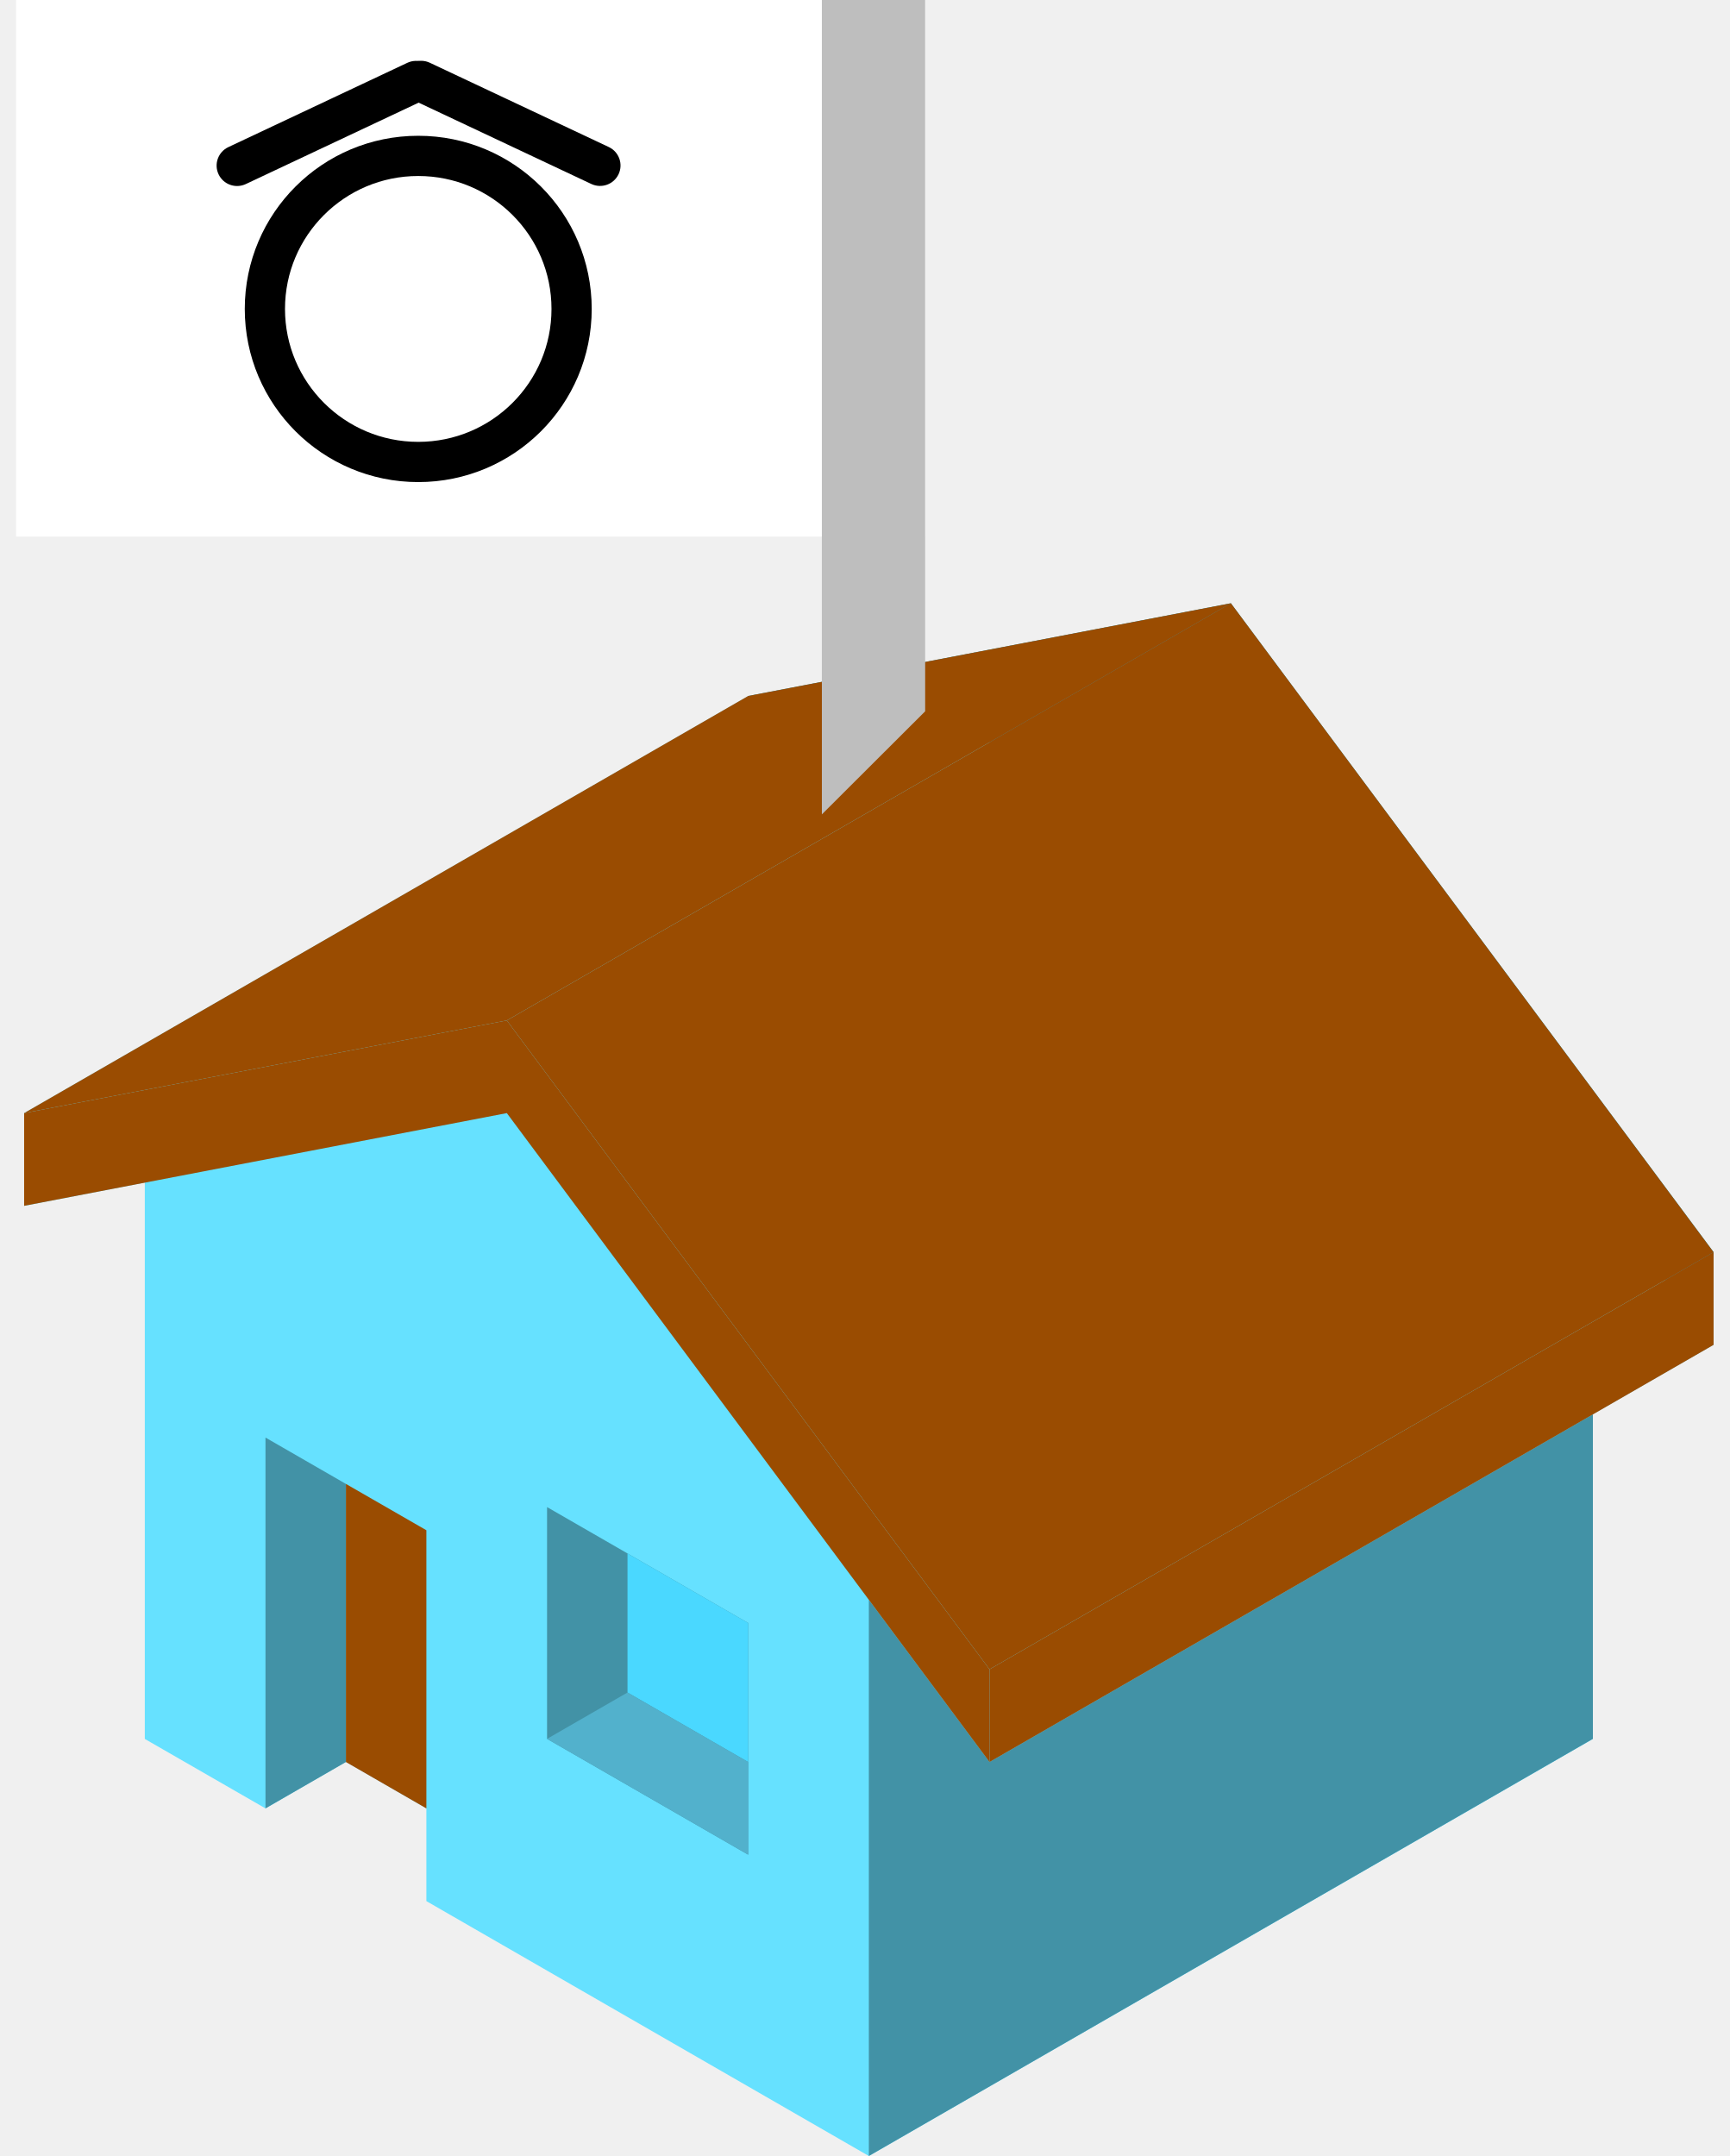
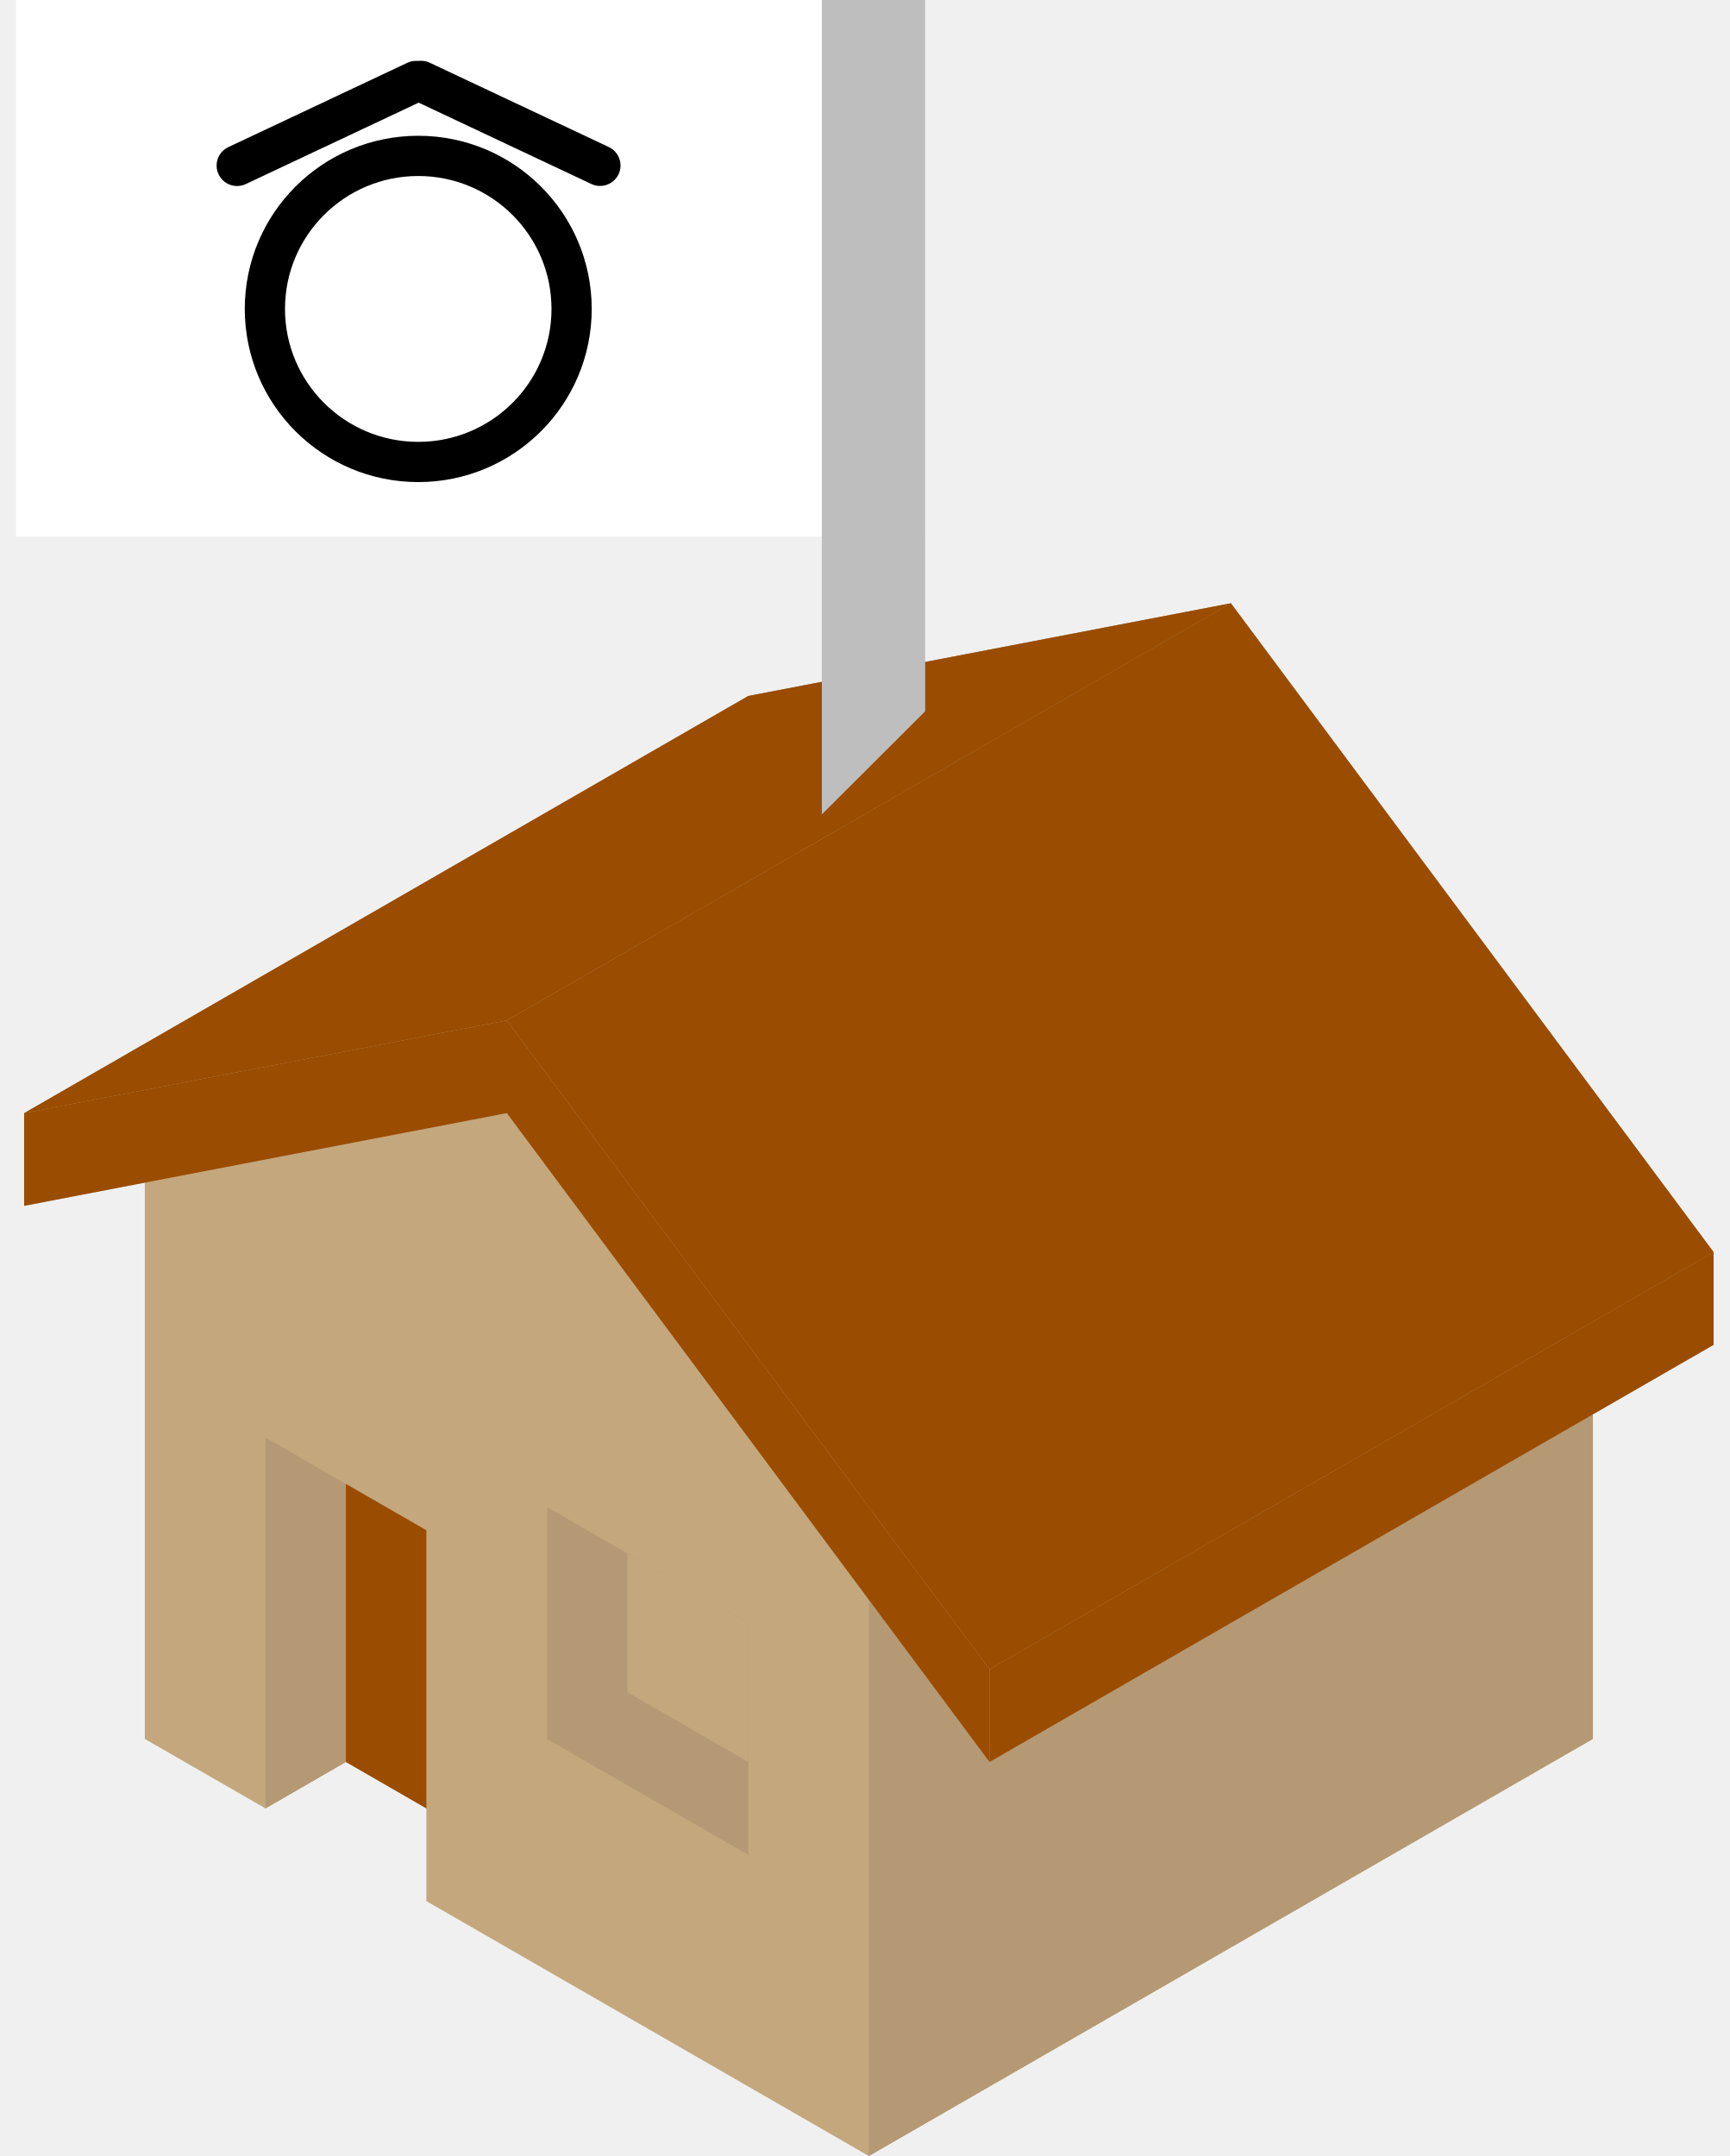
<svg xmlns="http://www.w3.org/2000/svg" width="215" height="268" viewBox="0 0 215 268" fill="none">
-   <path d="M213 155.633V167.159L198 175.791V216.158L108 268L53 236.316V224.79L43 219.002L33 224.79L18 216.158V147.001L3 149.895V138.369L93 86.526L153 75L213 155.633Z" fill="#66E1FF" />
-   <path d="M108 198.863L123 219.027L198 175.816V216.148L108 268V198.863Z" fill="#4292A6" />
+   <path d="M213 155.633V167.159L198 175.791V216.158L108 268L53 236.316V224.79L43 219.002L33 224.79L18 216.158V147.001L3 149.895V138.369L93 86.526L153 75L213 155.633Z" fill="#C4A77D" />
+   <path d="M108 198.863L123 219.027L198 175.816V216.148L108 268V198.863Z" fill="#b49974" />
  <path d="M63 138.364L3 149.89V138.364L63 126.843L123 207.505V219.027L63 138.364Z" fill="#9a4c01" />
-   <path d="M153 86.512L93 98.033V86.512L153 74.986L213 155.648V167.174L153 86.512Z" fill="#4292A6" />
+   <path d="M153 86.512L93 98.033V86.512L153 74.986L213 155.648V167.174L153 86.512Z" fill="#b49974" />
  <path d="M3 138.364L93 86.512L153 74.986L63 126.843L3 138.364Z" fill="#9a4c01" />
  <path d="M123 207.505L213 155.648L153 74.986L63 126.843L123 207.505Z" fill="#9a4c01" />
  <path d="M123 207.505L213 155.648V167.174L123 219.027V207.505Z" fill="#9a4c01" />
-   <path d="M68 216.148L93 230.548V201.742L68 187.337V216.148Z" fill="#4292A6" />
-   <path d="M33 224.79L43 219.027V184.458L33 178.695V224.79Z" fill="#4292A6" />
-   <path d="M78 210.384L93 219.027V201.742L78 193.1V210.384Z" fill="#4AD8FF" />
-   <path d="M68 216.148L93 230.548V219.027L78 210.385L68 216.148Z" fill="#52B1CC" />
+   <path d="M68 216.148L93 230.548V201.742L68 187.337V216.148Z" fill="#b49974" />
+   <path d="M33 224.79L43 219.027V184.458L33 178.695V224.79Z" fill="#b49974" />
+   <path d="M78 210.384L93 219.027V201.742L78 193.1V210.384Z" fill="#C4A77D" />
+   <path d="M68 216.148L93 230.548V219.027L78 210.385L68 216.148Z" fill="#b49974" />
  <path d="M43 219.027L53 224.79V190.216L43 184.458V219.027Z" fill="#9a4c01" />
  <path d="M115 0H2V66.7H115V0Z" fill="white" />
  <path d="M102.159 0H115V88.419L102.159 101.233V0Z" fill="#BEBEBE" />
  <path d="M53.433 7.802L75.674 18.277C76.945 18.875 77.488 20.388 76.889 21.656L76.889 21.656C76.289 22.924 74.773 23.467 73.502 22.869L51.262 12.394C49.991 11.795 49.447 10.282 50.047 9.014L50.047 9.014C50.647 7.746 52.163 7.203 53.433 7.802Z" fill="black" />
  <path d="M30.556 22.879L52.796 12.404C54.067 11.806 54.611 10.293 54.011 9.025L54.011 9.025C53.412 7.757 51.895 7.214 50.625 7.812L28.384 18.287C27.113 18.886 26.57 20.399 27.169 21.667L27.169 21.667C27.769 22.935 29.285 23.478 30.556 22.879Z" fill="black" />
  <path d="M32.926 38.402C32.926 27.895 41.461 19.378 51.989 19.378C62.517 19.378 71.052 27.895 71.052 38.402C71.052 48.908 62.517 57.425 51.989 57.425C41.461 57.425 32.926 48.908 32.926 38.402Z" stroke="black" stroke-width="5" />
</svg>
